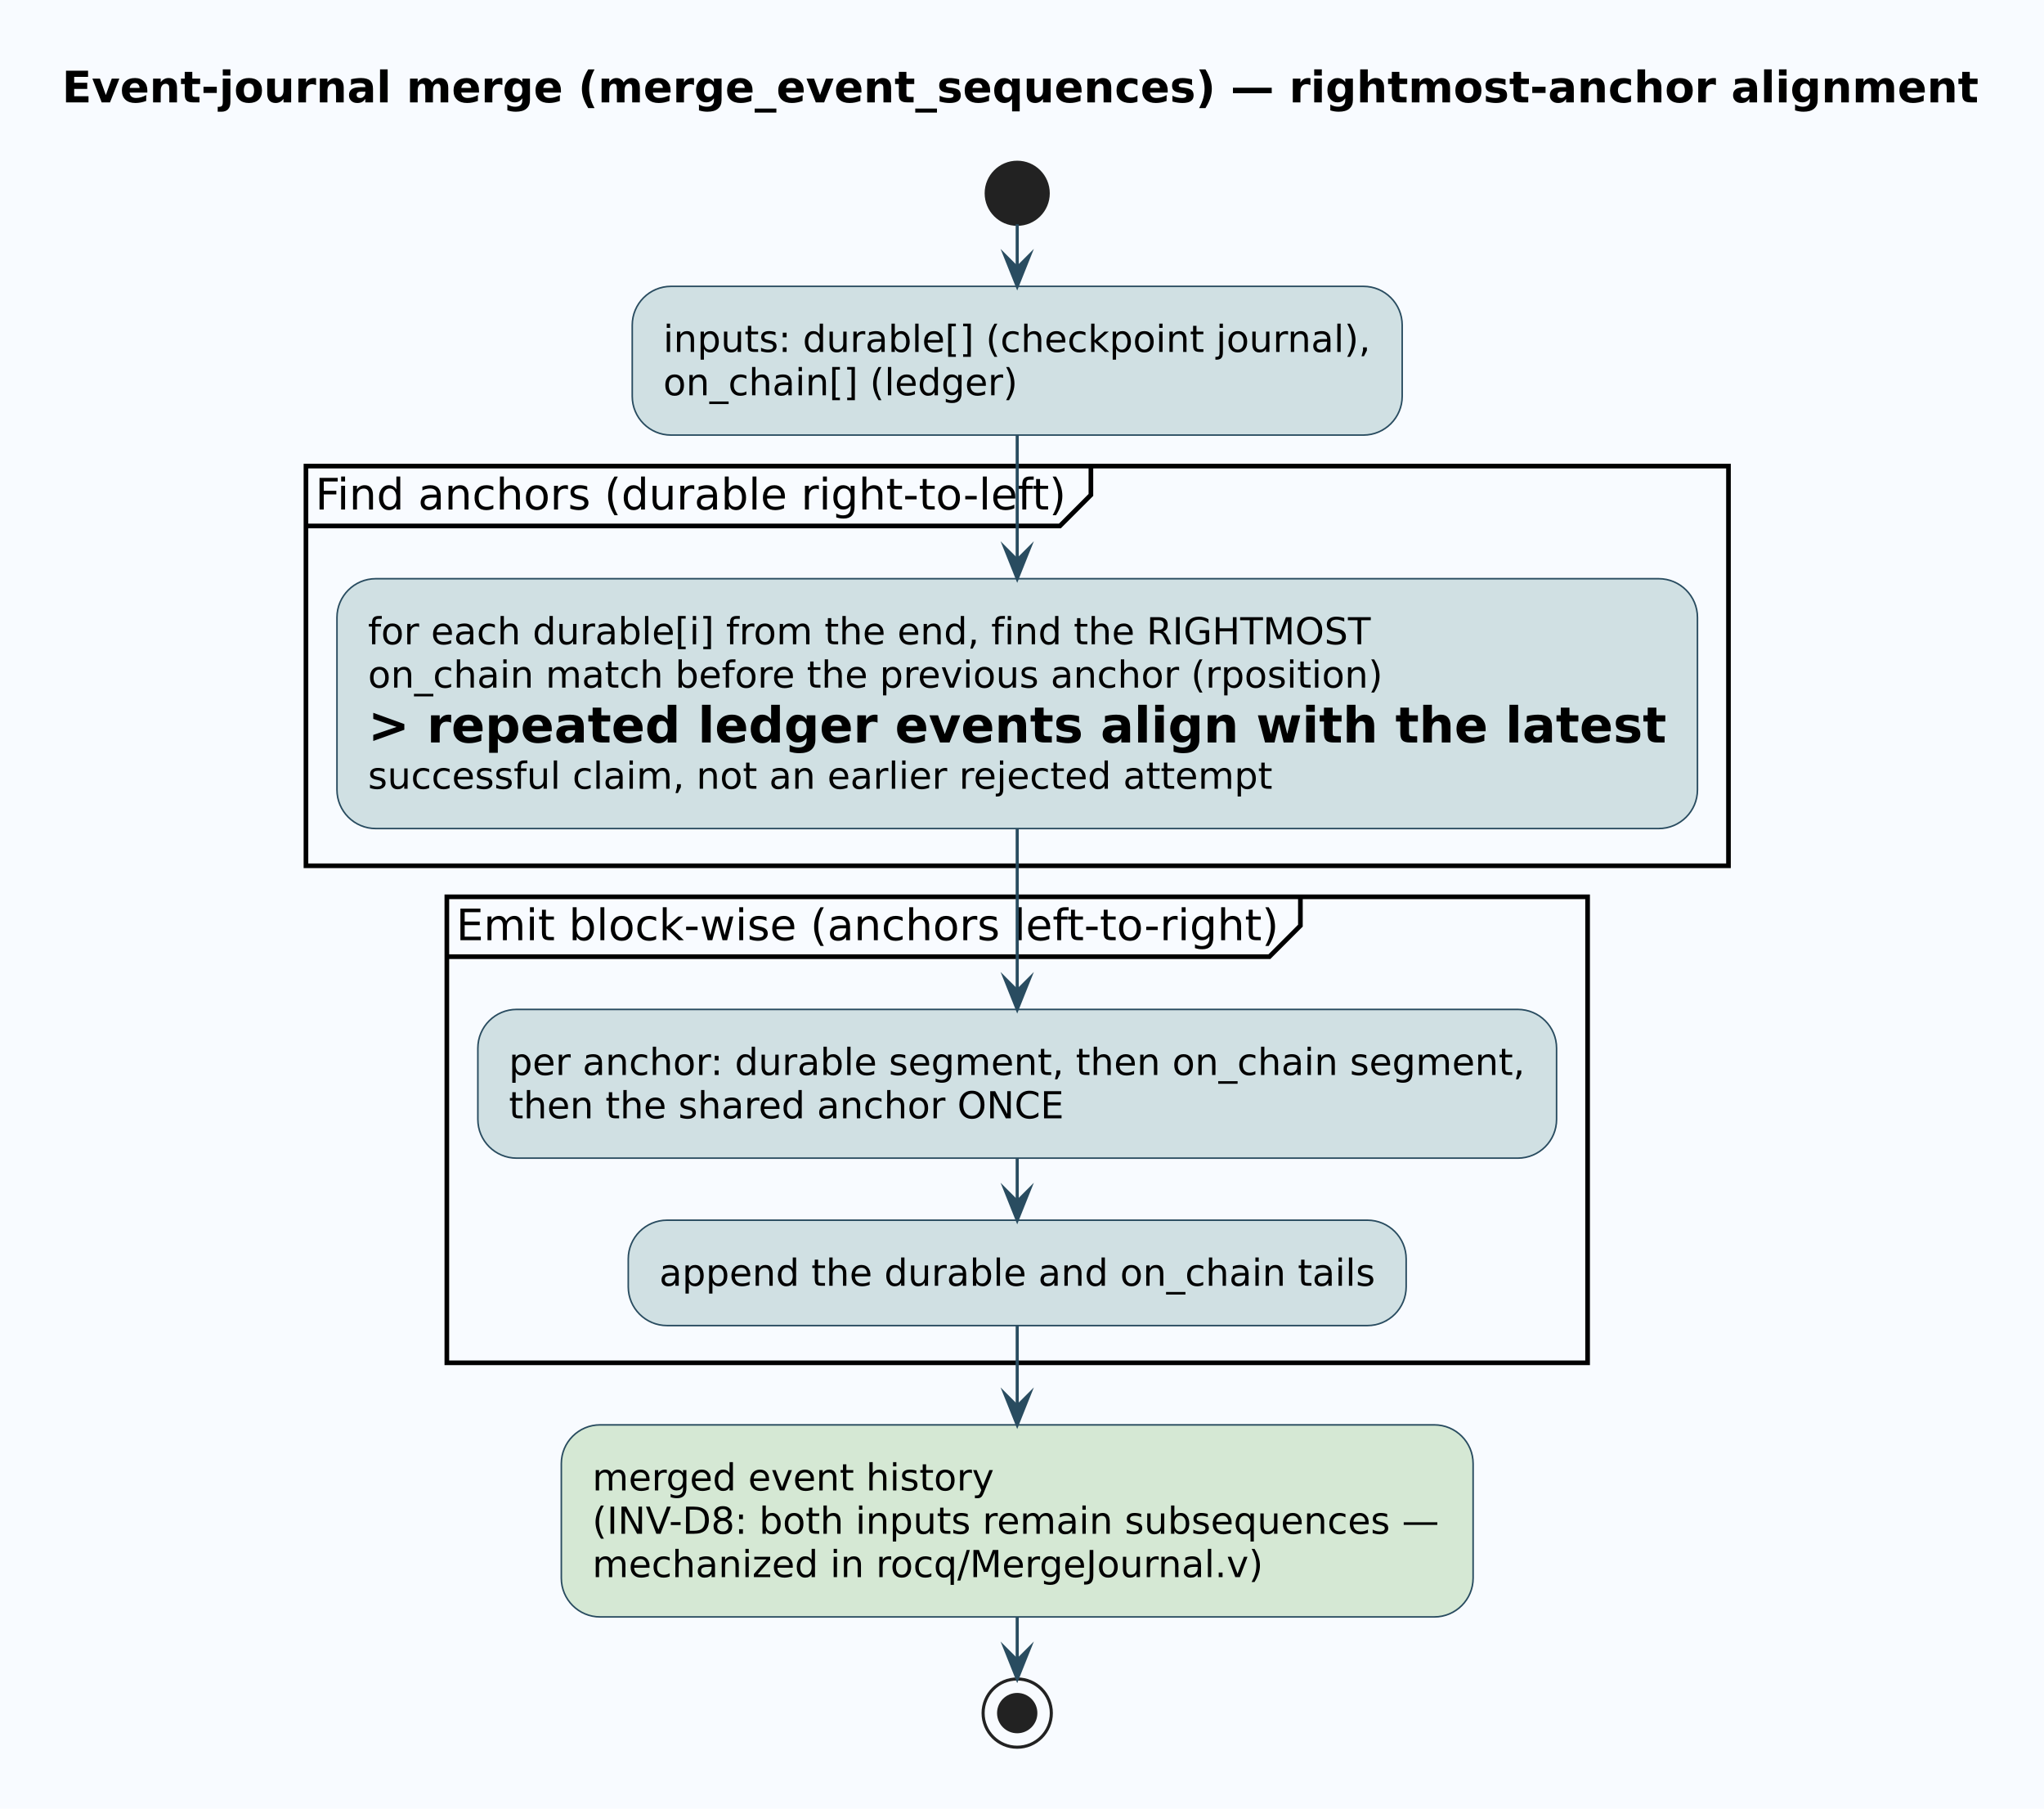
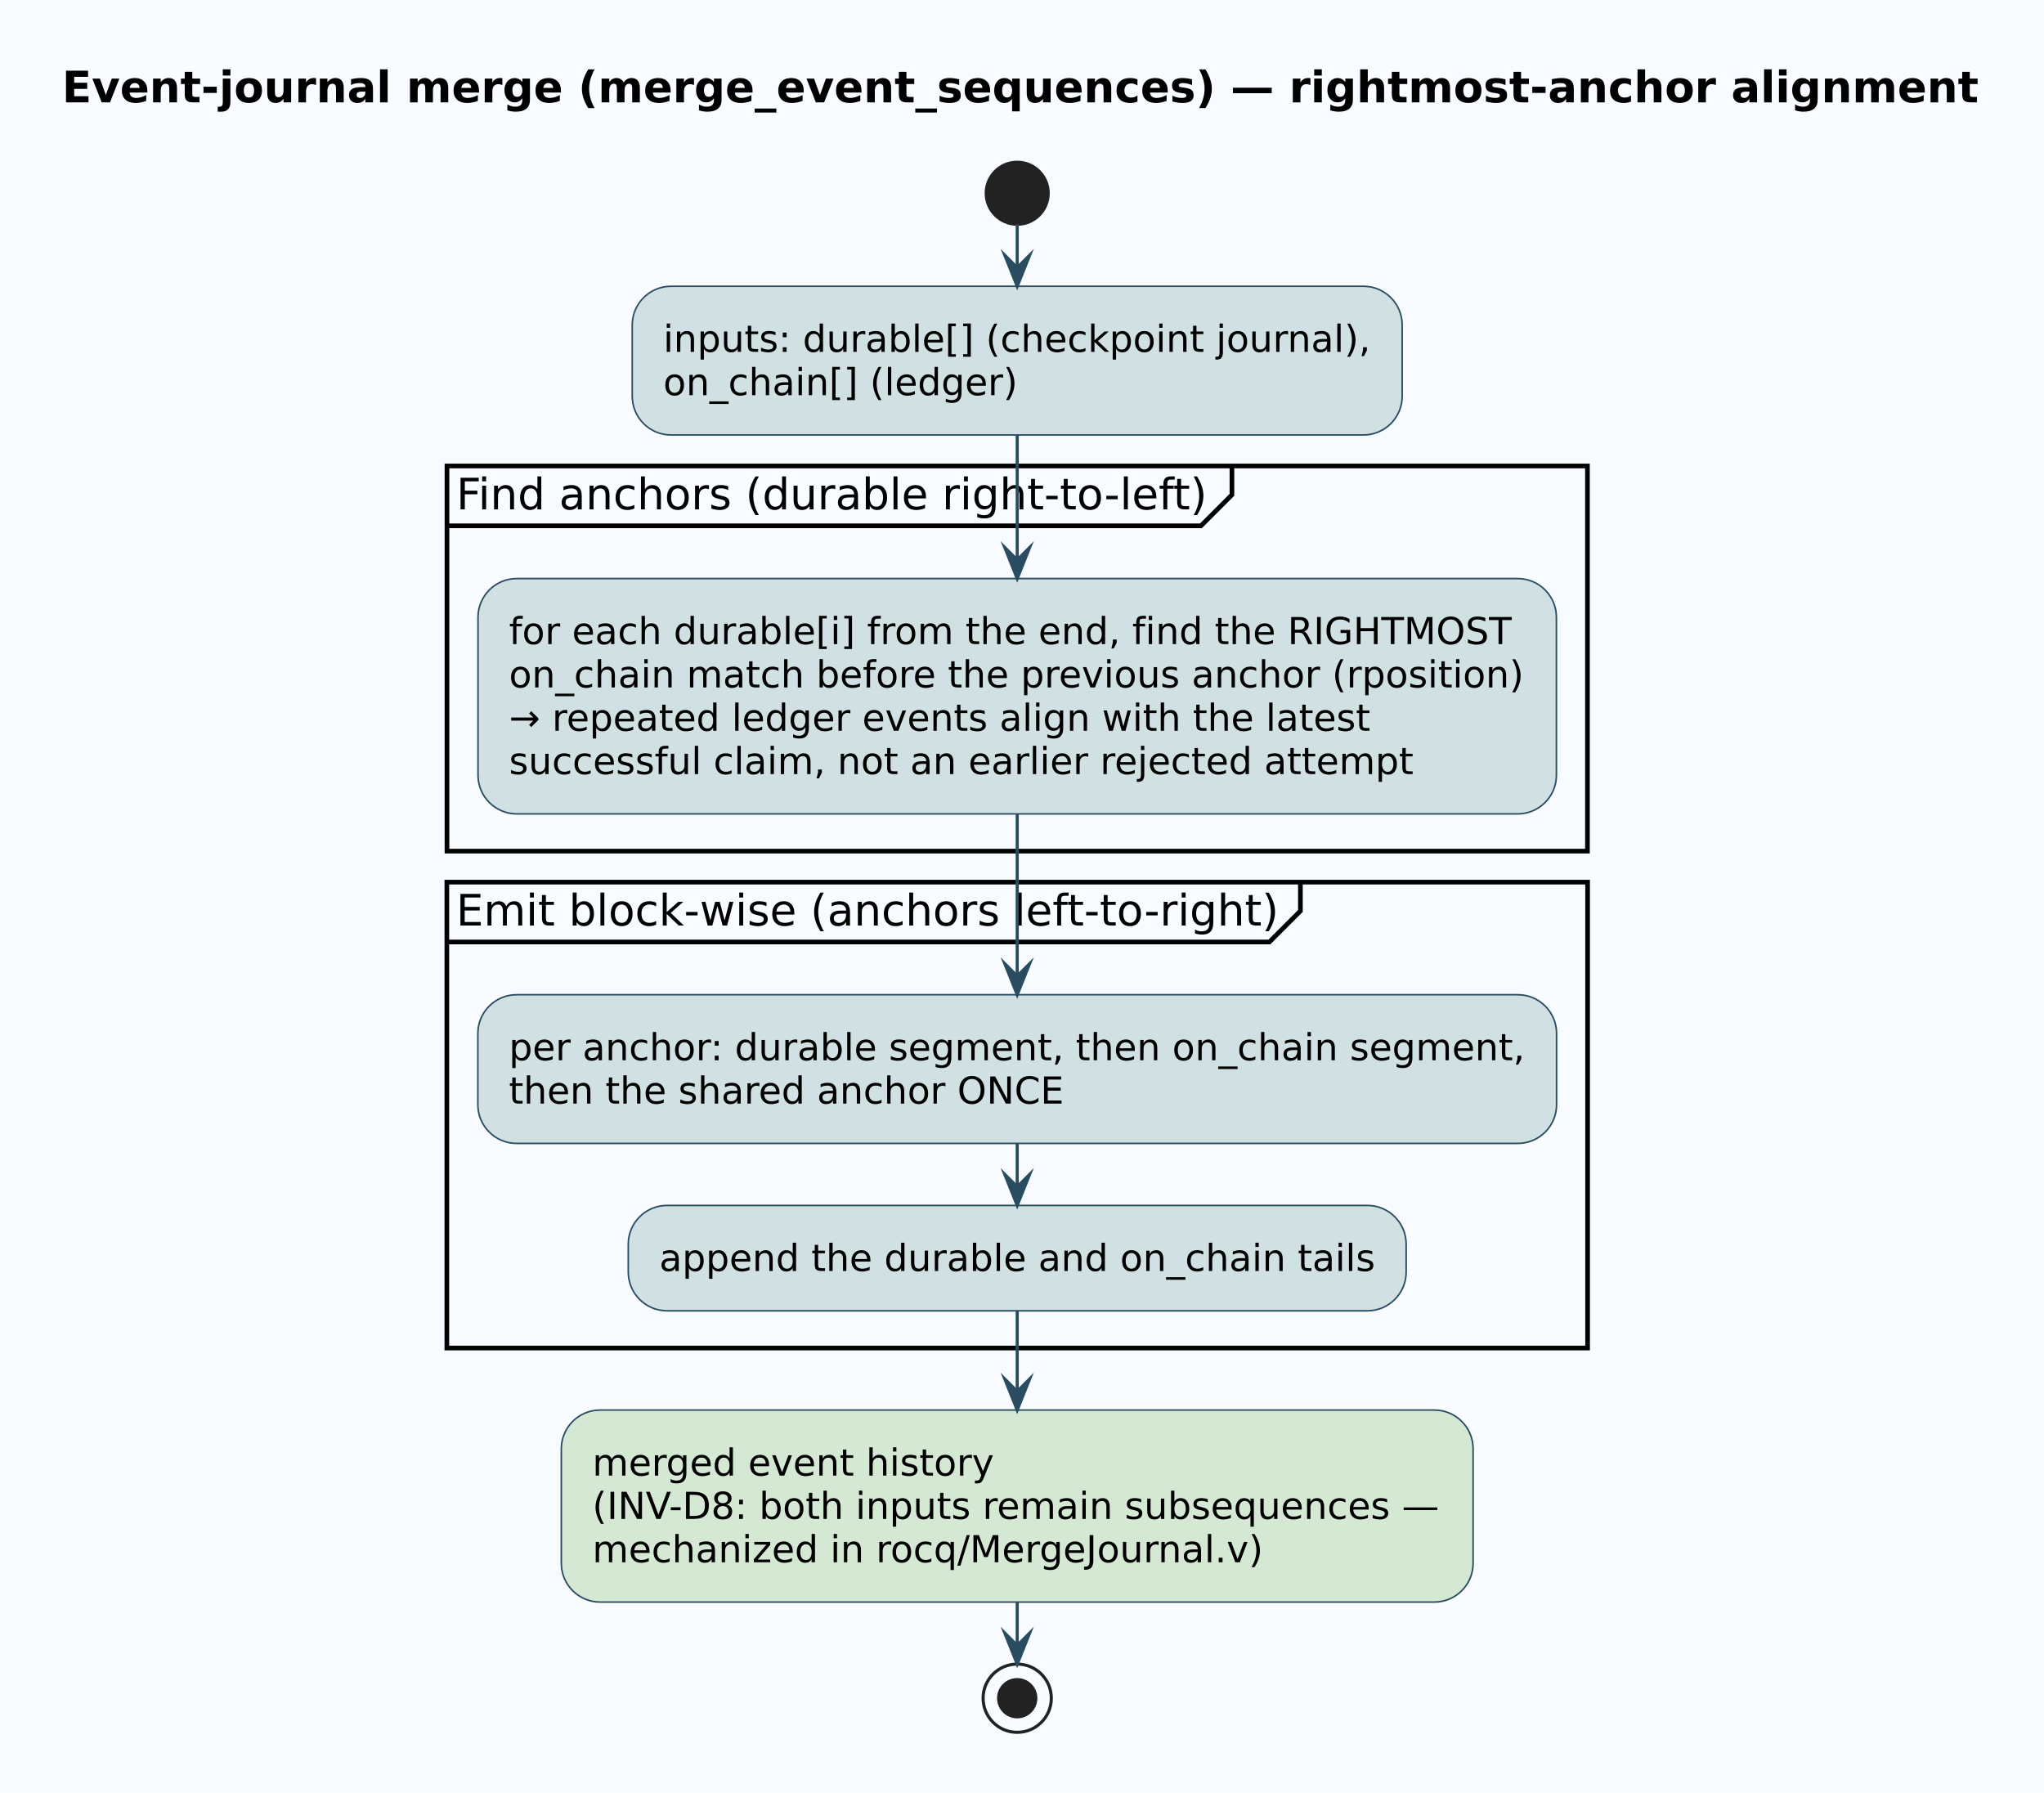
- <svg xmlns="http://www.w3.org/2000/svg" contentStyleType="text/css" data-diagram-type="ACTIVITY" height="583px" preserveAspectRatio="none" style="width:659px;height:583px;background:#F8FBFF;" version="1.1" viewBox="0 0 659 583" width="659px" zoomAndPan="magnify">
+ <svg xmlns="http://www.w3.org/2000/svg" contentStyleType="text/css" data-diagram-type="ACTIVITY" height="578px" preserveAspectRatio="none" style="width:659px;height:578px;background:#F8FBFF;" version="1.1" viewBox="0 0 659 578" width="659px" zoomAndPan="magnify">
  <defs />
  <g>
-     <rect fill="#F8FBFF" height="583" style="stroke:none;stroke-width:1;" width="659" x="0" y="0" />
+     <rect fill="#F8FBFF" height="578" style="stroke:none;stroke-width:1;" width="659" x="0" y="0" />
    <g class="title" data-source-line="13">
      <text fill="#000000" font-family="'DejaVu Sans'" font-size="14" font-weight="700" lengthAdjust="spacing" textLength="617.914" x="20" y="32.995">Event-journal merge (merge_event_sequences) — rightmost-anchor alignment</text>
    </g>
    <ellipse cx="327.957" cy="62.297" fill="#222222" rx="10" ry="10" style="stroke:#222222;stroke-width:1;" />
    <rect fill="#D0E0E3" height="47.938" rx="12.5" ry="12.5" style="stroke:#294C60;stroke-width:0.5;" width="248.234" x="203.84" y="92.297" />
    <text fill="#000000" font-family="'DejaVu Sans'" font-size="12" lengthAdjust="spacing" textLength="228.234" x="213.84" y="113.436">inputs: durable[] (checkpoint journal),</text>
    <text fill="#000000" font-family="'DejaVu Sans'" font-size="12" lengthAdjust="spacing" textLength="114.252" x="213.84" y="127.404">on_chain[] (ledger)</text>
-     <rect fill="none" height="128.828" style="stroke:#000000;stroke-width:1.5;" width="458.633" x="98.641" y="150.234" />
-     <path d="M351.713,150.234 L351.713,159.531 L341.713,169.531 L98.641,169.531" fill="none" style="stroke:#000000;stroke-width:1.5;" />
-     <text fill="#000000" font-family="'DejaVu Sans'" font-size="14" lengthAdjust="spacing" textLength="243.072" x="101.641" y="164.23">Find anchors (durable right-to-left)</text>
-     <rect fill="#D0E0E3" height="80.531" rx="12.5" ry="12.5" style="stroke:#294C60;stroke-width:0.5;" width="438.633" x="108.641" y="186.531" />
-     <text fill="#000000" font-family="'DejaVu Sans'" font-size="12" lengthAdjust="spacing" textLength="323.549" x="118.641" y="207.67">for each durable[i] from the end, find the RIGHTMOST</text>
-     <text fill="#000000" font-family="'DejaVu Sans'" font-size="12" lengthAdjust="spacing" textLength="327.691" x="118.641" y="221.639">on_chain match before the previous anchor (rposition)</text>
-     <text fill="#000000" font-family="'DejaVu Sans'" font-size="16" font-weight="700" lengthAdjust="spacing" textLength="418.633" x="118.641" y="239.32">&gt; repeated ledger events align with the latest</text>
-     <text fill="#000000" font-family="'DejaVu Sans'" font-size="12" lengthAdjust="spacing" textLength="291.873" x="118.641" y="254.232">successful claim, not an earlier rejected attempt</text>
-     <rect fill="none" height="150.203" style="stroke:#000000;stroke-width:1.5;" width="367.785" x="144.065" y="289.062" />
-     <path d="M419.258,289.062 L419.258,298.359 L409.258,308.359 L144.065,308.359" fill="none" style="stroke:#000000;stroke-width:1.5;" />
-     <text fill="#000000" font-family="'DejaVu Sans'" font-size="14" lengthAdjust="spacing" textLength="265.193" x="147.065" y="303.058">Emit block-wise (anchors left-to-right)</text>
-     <rect fill="#D0E0E3" height="47.938" rx="12.5" ry="12.5" style="stroke:#294C60;stroke-width:0.5;" width="347.785" x="154.065" y="325.359" />
-     <text fill="#000000" font-family="'DejaVu Sans'" font-size="12" lengthAdjust="spacing" textLength="327.785" x="164.065" y="346.498">per anchor: durable segment, then on_chain segment,</text>
-     <text fill="#000000" font-family="'DejaVu Sans'" font-size="12" lengthAdjust="spacing" textLength="179.215" x="164.065" y="360.467">then the shared anchor ONCE</text>
-     <rect fill="#D0E0E3" height="33.969" rx="12.5" ry="12.5" style="stroke:#294C60;stroke-width:0.5;" width="250.801" x="202.557" y="393.297" />
-     <text fill="#000000" font-family="'DejaVu Sans'" font-size="12" lengthAdjust="spacing" textLength="230.801" x="212.557" y="414.435">append the durable and on_chain tails</text>
-     <rect fill="#D5E8D4" height="61.906" rx="12.5" ry="12.5" style="stroke:#294C60;stroke-width:0.5;" width="293.967" x="180.974" y="459.266" />
-     <text fill="#000000" font-family="'DejaVu Sans'" font-size="12" lengthAdjust="spacing" textLength="129.703" x="190.974" y="480.404">merged event history</text>
-     <text fill="#000000" font-family="'DejaVu Sans'" font-size="12" lengthAdjust="spacing" textLength="273.967" x="190.974" y="494.373">(INV-D8: both inputs remain subsequences —</text>
-     <text fill="#000000" font-family="'DejaVu Sans'" font-size="12" lengthAdjust="spacing" textLength="216.949" x="190.974" y="508.342">mechanized in rocq/MergeJournal.v)</text>
-     <ellipse cx="327.957" cy="552.172" fill="none" rx="11" ry="11" style="stroke:#222222;stroke-width:1;" />
-     <ellipse cx="327.957" cy="552.172" fill="#222222" rx="6" ry="6" style="stroke:#222222;stroke-width:1;" />
+     <rect fill="none" height="124.172" style="stroke:#000000;stroke-width:1.5;" width="367.691" x="144.111" y="150.234" />
+     <path d="M397.184,150.234 L397.184,159.531 L387.184,169.531 L144.111,169.531" fill="none" style="stroke:#000000;stroke-width:1.5;" />
+     <text fill="#000000" font-family="'DejaVu Sans'" font-size="14" lengthAdjust="spacing" textLength="243.072" x="147.111" y="164.23">Find anchors (durable right-to-left)</text>
+     <rect fill="#D0E0E3" height="75.875" rx="12.5" ry="12.5" style="stroke:#294C60;stroke-width:0.5;" width="347.691" x="154.111" y="186.531" />
+     <text fill="#000000" font-family="'DejaVu Sans'" font-size="12" lengthAdjust="spacing" textLength="323.549" x="164.111" y="207.67">for each durable[i] from the end, find the RIGHTMOST</text>
+     <text fill="#000000" font-family="'DejaVu Sans'" font-size="12" lengthAdjust="spacing" textLength="327.691" x="164.111" y="221.639">on_chain match before the previous anchor (rposition)</text>
+     <text fill="#000000" font-family="'DejaVu Sans'" font-size="12" lengthAdjust="spacing" textLength="277.957" x="164.111" y="235.607">→ repeated ledger events align with the latest</text>
+     <text fill="#000000" font-family="'DejaVu Sans'" font-size="12" lengthAdjust="spacing" textLength="291.873" x="164.111" y="249.576">successful claim, not an earlier rejected attempt</text>
+     <rect fill="none" height="150.203" style="stroke:#000000;stroke-width:1.5;" width="367.785" x="144.065" y="284.406" />
+     <path d="M419.258,284.406 L419.258,293.703 L409.258,303.703 L144.065,303.703" fill="none" style="stroke:#000000;stroke-width:1.5;" />
+     <text fill="#000000" font-family="'DejaVu Sans'" font-size="14" lengthAdjust="spacing" textLength="265.193" x="147.065" y="298.401">Emit block-wise (anchors left-to-right)</text>
+     <rect fill="#D0E0E3" height="47.938" rx="12.5" ry="12.5" style="stroke:#294C60;stroke-width:0.5;" width="347.785" x="154.065" y="320.703" />
+     <text fill="#000000" font-family="'DejaVu Sans'" font-size="12" lengthAdjust="spacing" textLength="327.785" x="164.065" y="341.842">per anchor: durable segment, then on_chain segment,</text>
+     <text fill="#000000" font-family="'DejaVu Sans'" font-size="12" lengthAdjust="spacing" textLength="179.215" x="164.065" y="355.81">then the shared anchor ONCE</text>
+     <rect fill="#D0E0E3" height="33.969" rx="12.5" ry="12.5" style="stroke:#294C60;stroke-width:0.5;" width="250.801" x="202.557" y="388.641" />
+     <text fill="#000000" font-family="'DejaVu Sans'" font-size="12" lengthAdjust="spacing" textLength="230.801" x="212.557" y="409.779">append the durable and on_chain tails</text>
+     <rect fill="#D5E8D4" height="61.906" rx="12.5" ry="12.5" style="stroke:#294C60;stroke-width:0.5;" width="293.967" x="180.974" y="454.609" />
+     <text fill="#000000" font-family="'DejaVu Sans'" font-size="12" lengthAdjust="spacing" textLength="129.703" x="190.974" y="475.748">merged event history</text>
+     <text fill="#000000" font-family="'DejaVu Sans'" font-size="12" lengthAdjust="spacing" textLength="273.967" x="190.974" y="489.717">(INV-D8: both inputs remain subsequences —</text>
+     <text fill="#000000" font-family="'DejaVu Sans'" font-size="12" lengthAdjust="spacing" textLength="216.949" x="190.974" y="503.685">mechanized in rocq/MergeJournal.v)</text>
+     <ellipse cx="327.957" cy="547.516" fill="none" rx="11" ry="11" style="stroke:#222222;stroke-width:1;" />
+     <ellipse cx="327.957" cy="547.516" fill="#222222" rx="6" ry="6" style="stroke:#222222;stroke-width:1;" />
    <line style="stroke:#294C60;stroke-width:1;" x1="327.957" x2="327.957" y1="72.297" y2="92.297" />
    <polygon fill="#294C60" points="323.957,82.297,327.957,92.297,331.957,82.297,327.957,86.297" style="stroke:#294C60;stroke-width:1;stroke-linejoin:miter;stroke-miterlimit:10;" />
    <line style="stroke:#294C60;stroke-width:1;" x1="327.957" x2="327.957" y1="140.234" y2="186.531" />
    <polygon fill="#294C60" points="323.957,176.531,327.957,186.531,331.957,176.531,327.957,180.531" style="stroke:#294C60;stroke-width:1;stroke-linejoin:miter;stroke-miterlimit:10;" />
-     <line style="stroke:#294C60;stroke-width:1;" x1="327.957" x2="327.957" y1="373.297" y2="393.297" />
-     <polygon fill="#294C60" points="323.957,383.297,327.957,393.297,331.957,383.297,327.957,387.297" style="stroke:#294C60;stroke-width:1;stroke-linejoin:miter;stroke-miterlimit:10;" />
-     <line style="stroke:#294C60;stroke-width:1;" x1="327.957" x2="327.957" y1="267.062" y2="325.359" />
-     <polygon fill="#294C60" points="323.957,315.359,327.957,325.359,331.957,315.359,327.957,319.359" style="stroke:#294C60;stroke-width:1;stroke-linejoin:miter;stroke-miterlimit:10;" />
-     <line style="stroke:#294C60;stroke-width:1;" x1="327.957" x2="327.957" y1="427.266" y2="459.266" />
-     <polygon fill="#294C60" points="323.957,449.266,327.957,459.266,331.957,449.266,327.957,453.266" style="stroke:#294C60;stroke-width:1;stroke-linejoin:miter;stroke-miterlimit:10;" />
-     <line style="stroke:#294C60;stroke-width:1;" x1="327.957" x2="327.957" y1="521.172" y2="541.172" />
-     <polygon fill="#294C60" points="323.957,531.172,327.957,541.172,331.957,531.172,327.957,535.172" style="stroke:#294C60;stroke-width:1;stroke-linejoin:miter;stroke-miterlimit:10;" />
+     <line style="stroke:#294C60;stroke-width:1;" x1="327.957" x2="327.957" y1="368.641" y2="388.641" />
+     <polygon fill="#294C60" points="323.957,378.641,327.957,388.641,331.957,378.641,327.957,382.641" style="stroke:#294C60;stroke-width:1;stroke-linejoin:miter;stroke-miterlimit:10;" />
+     <line style="stroke:#294C60;stroke-width:1;" x1="327.957" x2="327.957" y1="262.406" y2="320.703" />
+     <polygon fill="#294C60" points="323.957,310.703,327.957,320.703,331.957,310.703,327.957,314.703" style="stroke:#294C60;stroke-width:1;stroke-linejoin:miter;stroke-miterlimit:10;" />
+     <line style="stroke:#294C60;stroke-width:1;" x1="327.957" x2="327.957" y1="422.609" y2="454.609" />
+     <polygon fill="#294C60" points="323.957,444.609,327.957,454.609,331.957,444.609,327.957,448.609" style="stroke:#294C60;stroke-width:1;stroke-linejoin:miter;stroke-miterlimit:10;" />
+     <line style="stroke:#294C60;stroke-width:1;" x1="327.957" x2="327.957" y1="516.516" y2="536.516" />
+     <polygon fill="#294C60" points="323.957,526.516,327.957,536.516,331.957,526.516,327.957,530.516" style="stroke:#294C60;stroke-width:1;stroke-linejoin:miter;stroke-miterlimit:10;" />
  </g>
</svg>
